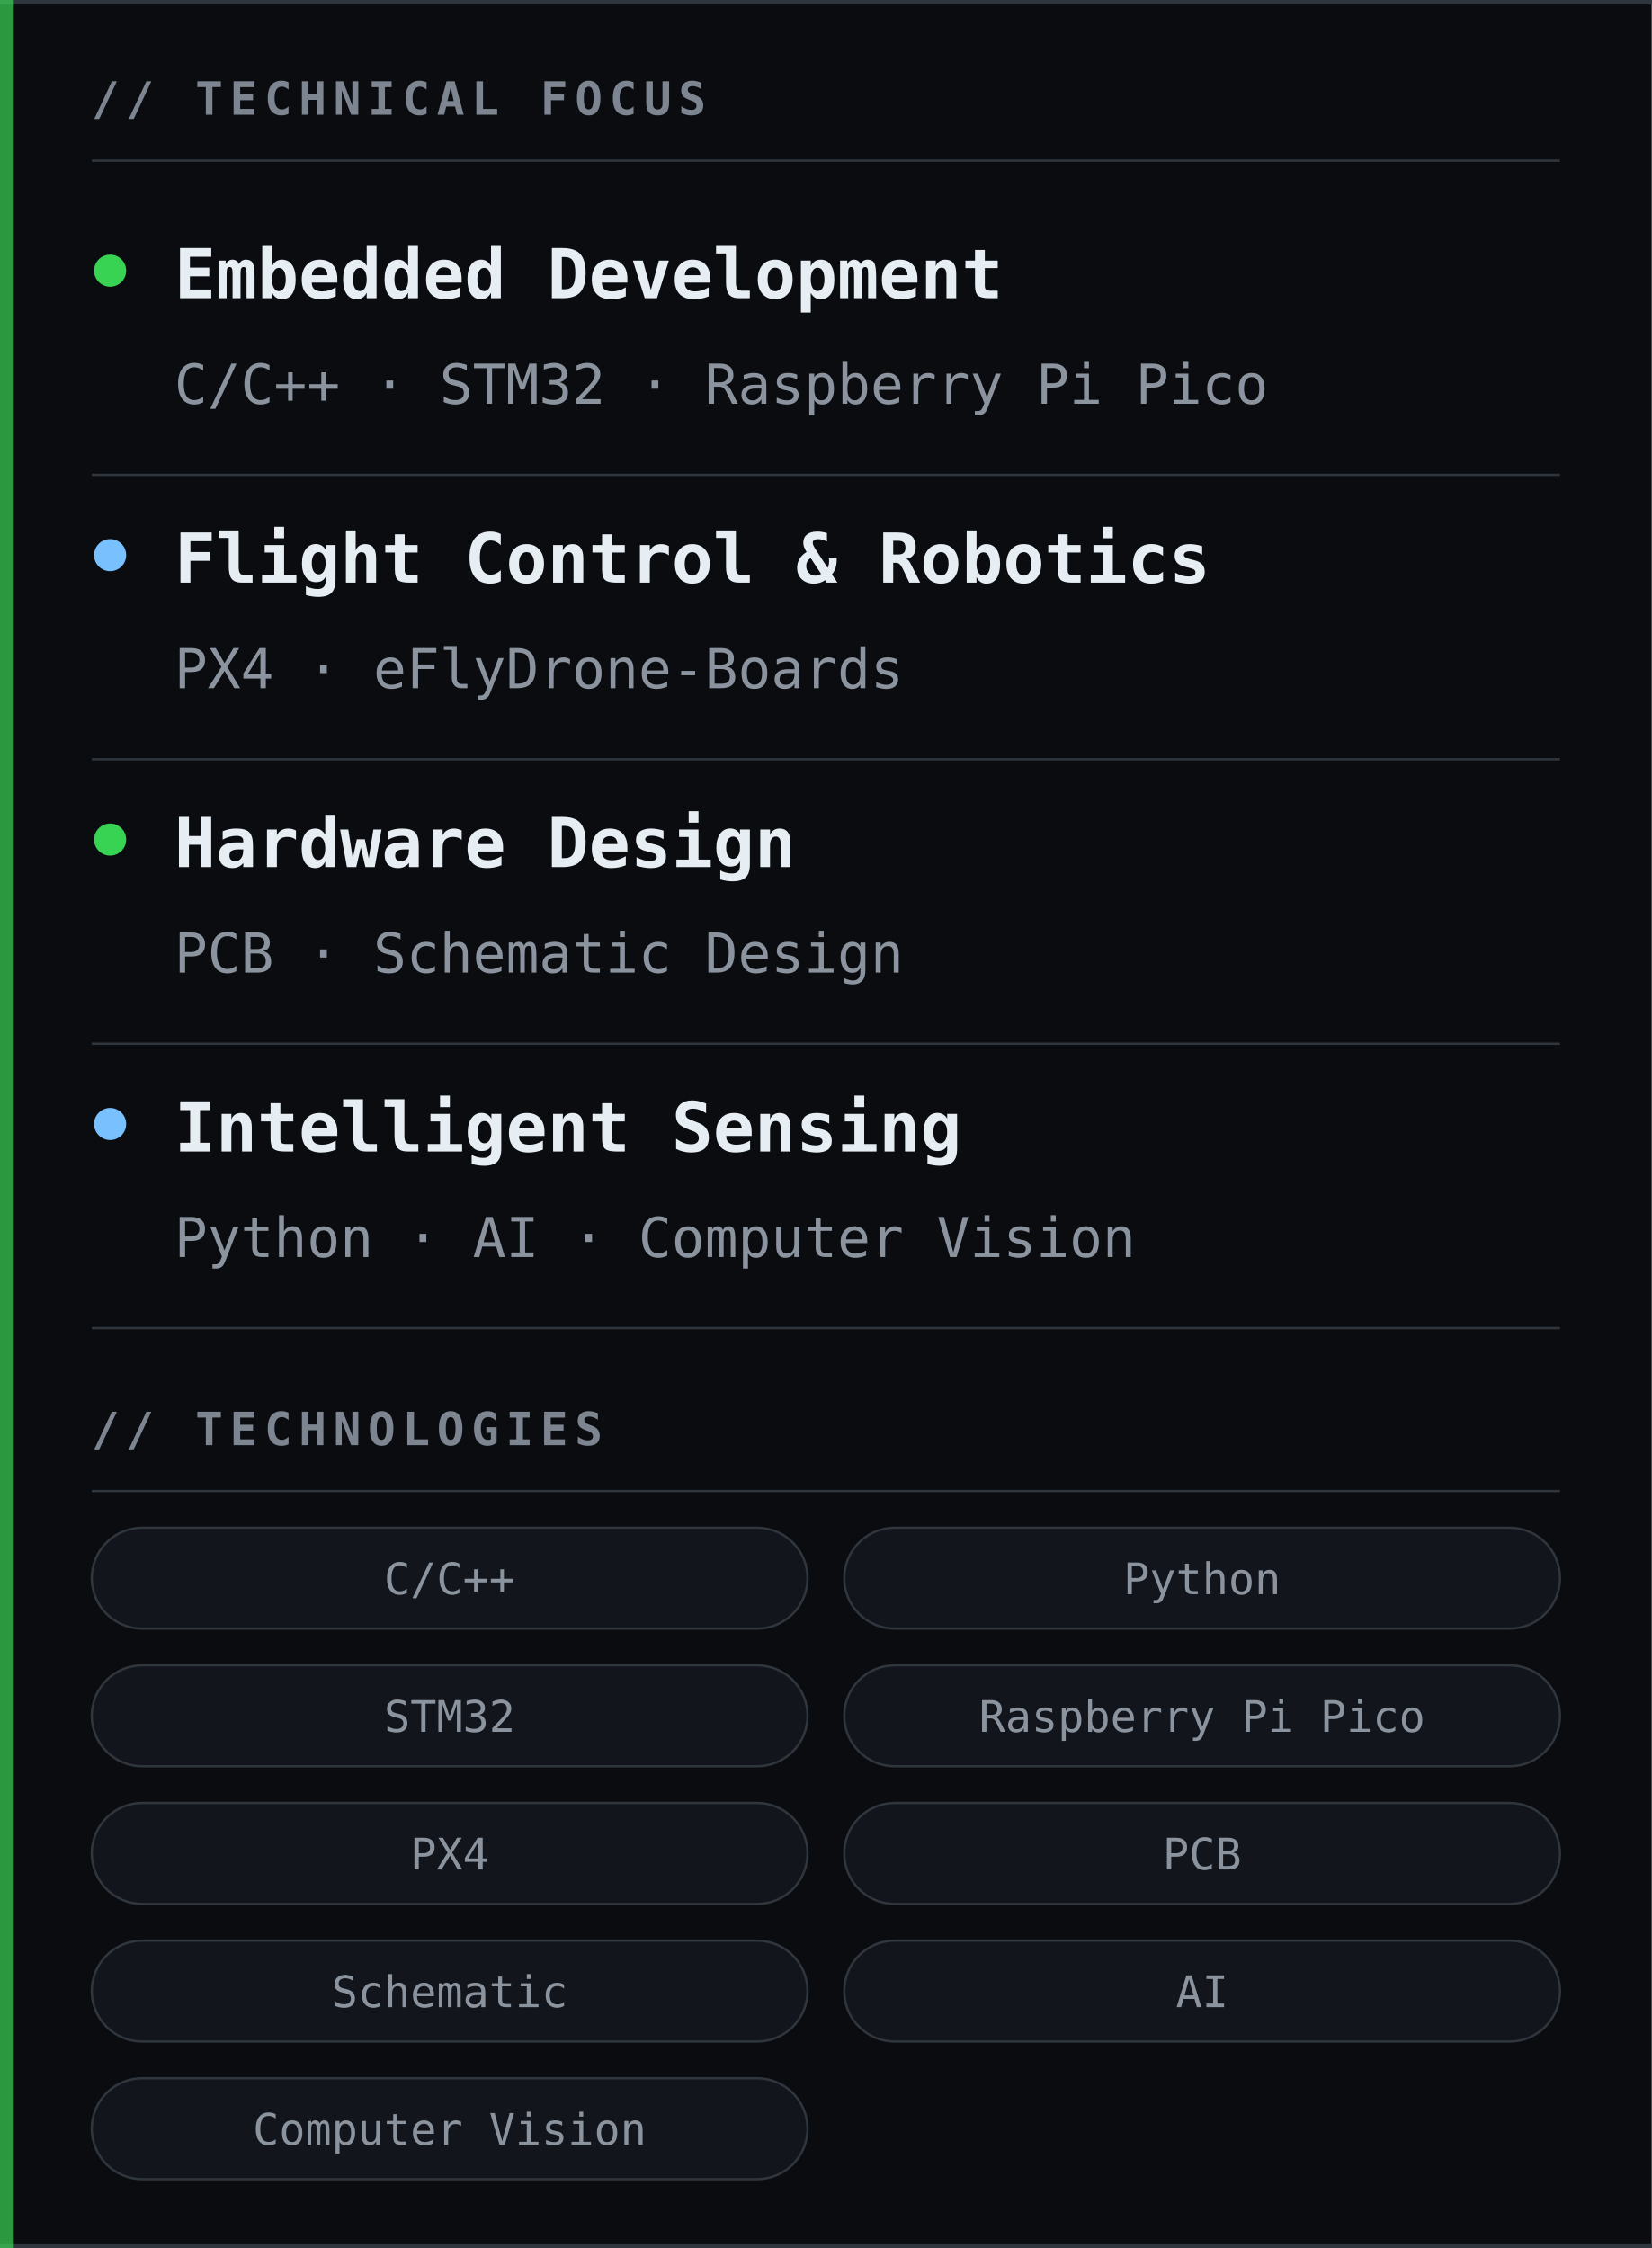
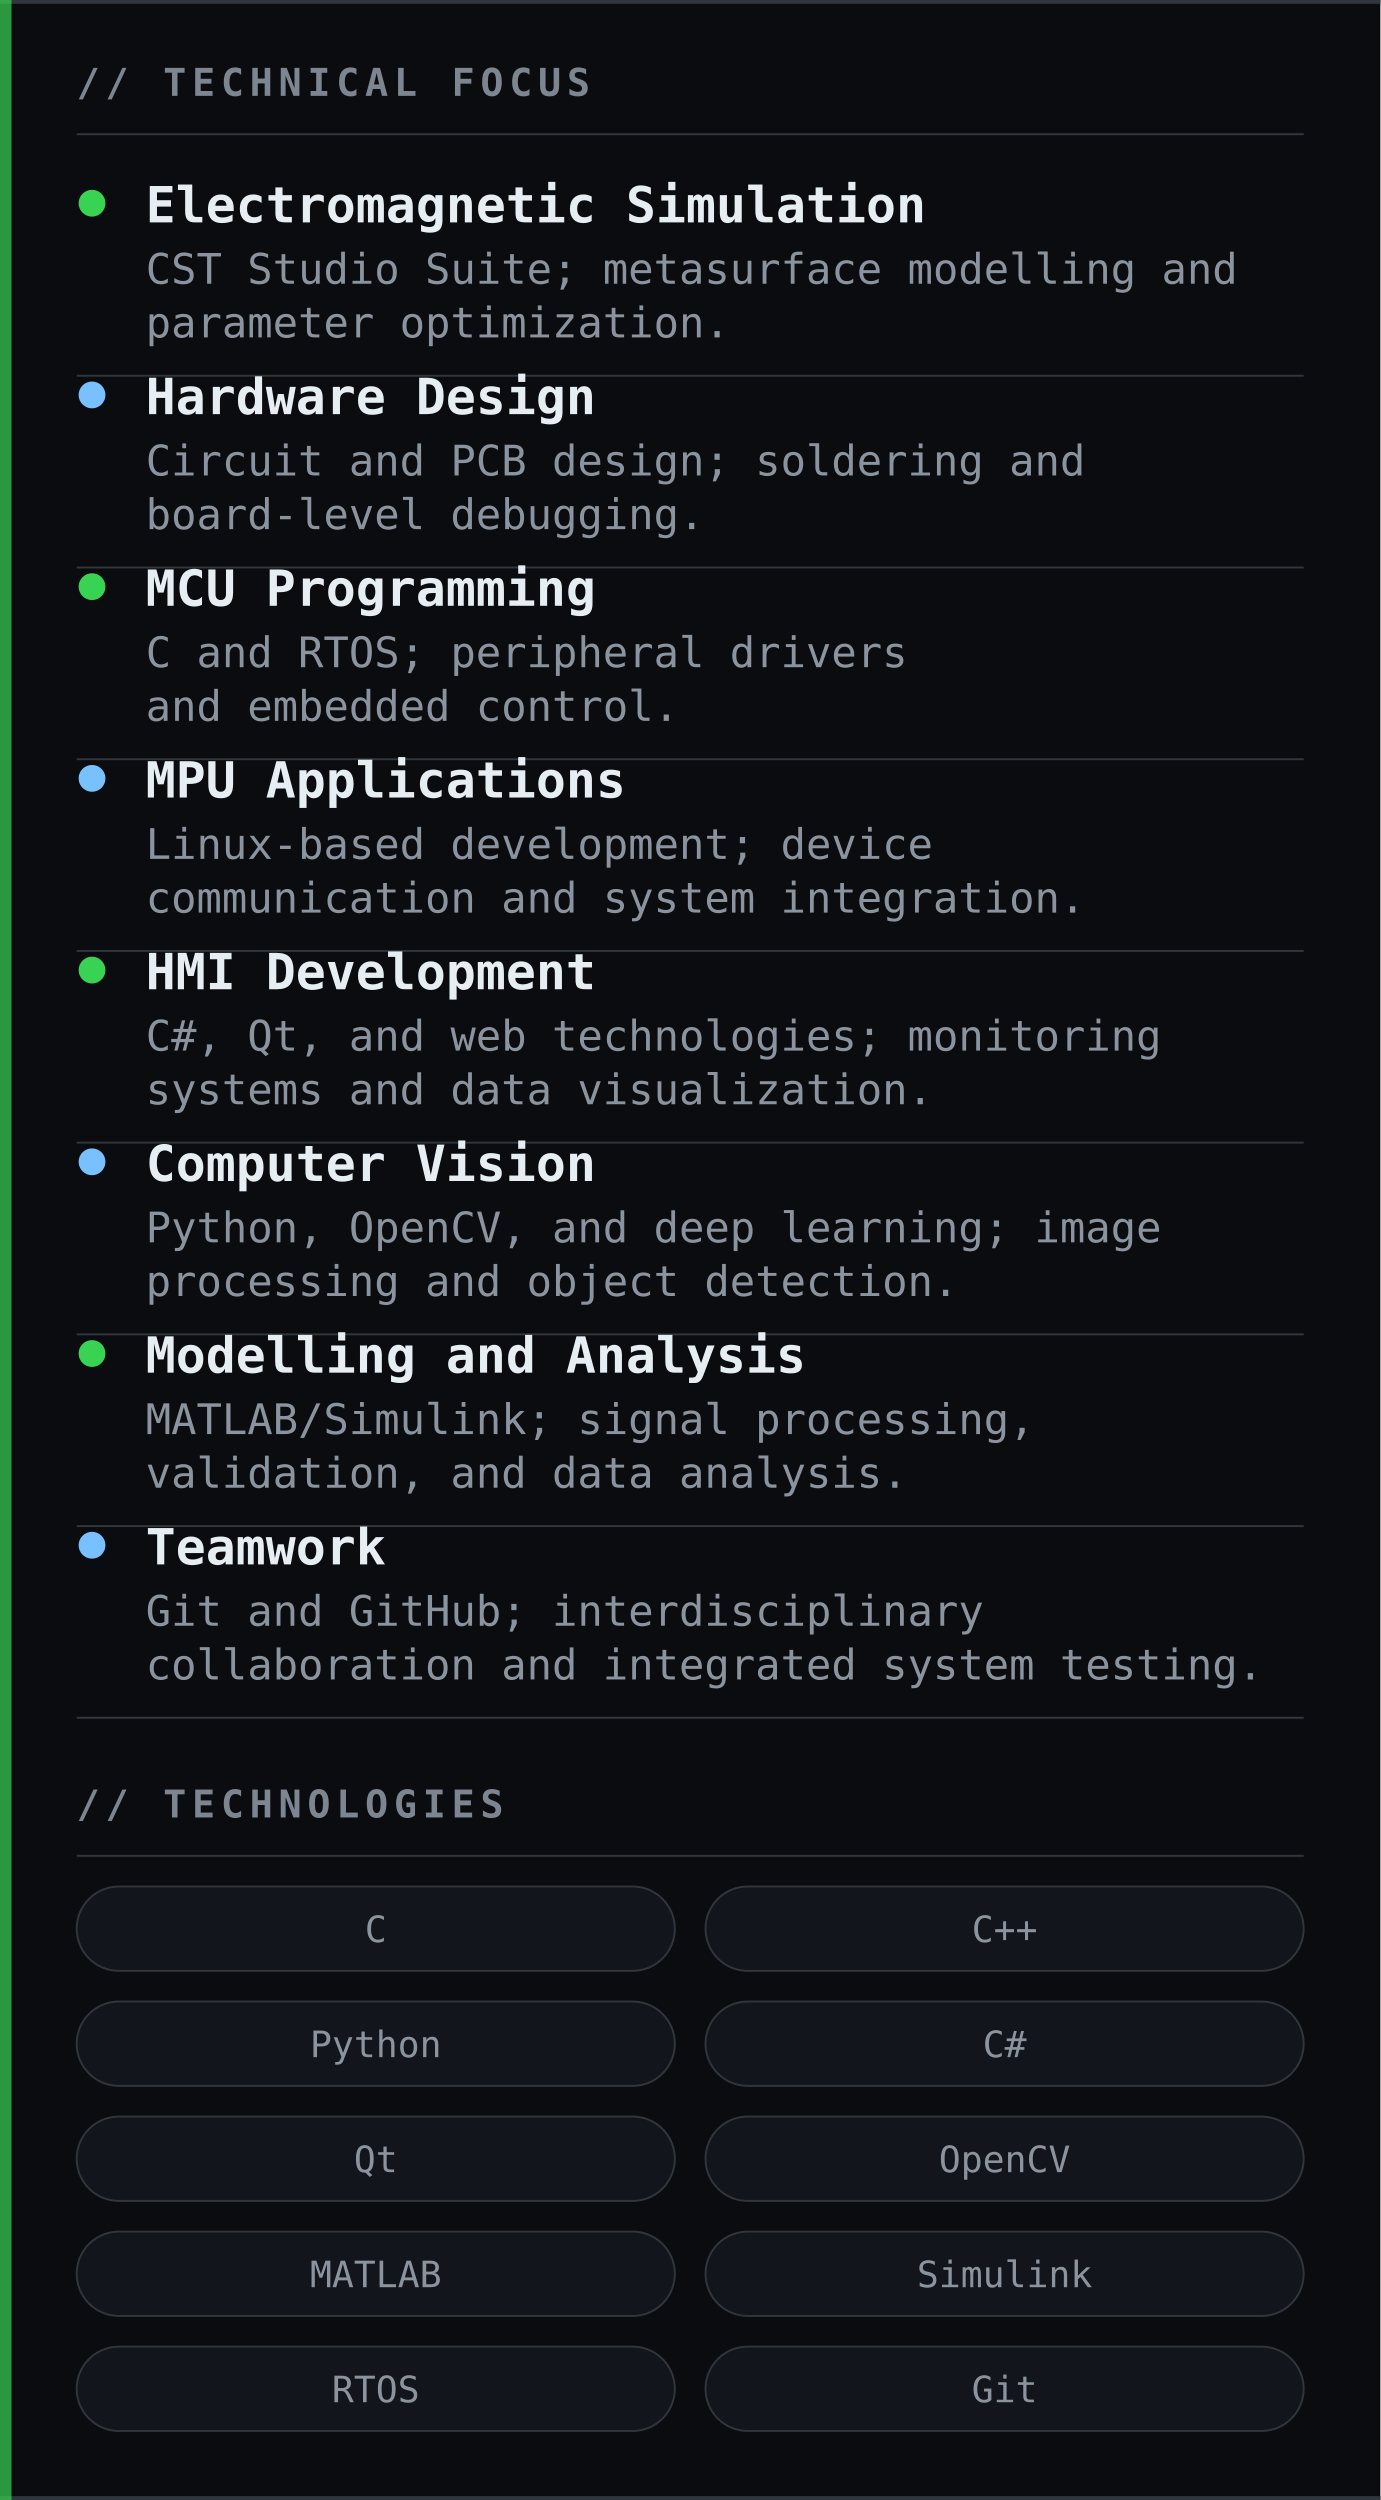
- <svg xmlns="http://www.w3.org/2000/svg" width="360" height="490" viewBox="0 0 360 490" role="img" aria-labelledby="title desc">
-   <rect width="360" height="490" fill="#0a0c10" />
-   <path d="M0 .5H360M0 489.5H360" stroke="#30363d" stroke-width="1" />
+ <svg xmlns="http://www.w3.org/2000/svg" width="360" height="652" viewBox="0 0 360 652" role="img" aria-labelledby="title desc">
+   <rect width="360" height="652" fill="#0a0c10" />
+   <path d="M0 .5H360M0 651.5H360" stroke="#30363d" stroke-width="1" />
  <text x="20" y="25" font-family="Consolas, Menlo, 'DejaVu Sans Mono', 'Courier New', monospace" font-size="10" font-weight="700" letter-spacing="1.5" fill="#7d8590">// TECHNICAL FOCUS</text>
  <path d="M20 35H340" stroke="#30363d" stroke-width=".5" />
-   <circle cx="24" cy="59" r="3.5" fill="#39d353" />
-   <text x="38" y="65" font-family="Consolas, Menlo, 'DejaVu Sans Mono', 'Courier New', monospace" font-size="15" font-weight="700" fill="#e6edf3">Embedded Development</text>
-   <text x="38" y="88" font-family="Consolas, Menlo, 'DejaVu Sans Mono', 'Courier New', monospace" font-size="12" fill="#8b949e">C/C++ · STM32 · Raspberry Pi Pico</text>
-   <path d="M20 103.5H340" stroke="#30363d" stroke-width=".5" />
-   <circle cx="24" cy="121" r="3.5" fill="#79c0ff" />
-   <text x="38" y="127" font-family="Consolas, Menlo, 'DejaVu Sans Mono', 'Courier New', monospace" font-size="15" font-weight="700" fill="#e6edf3">Flight Control &amp; Robotics</text>
-   <text x="38" y="150" font-family="Consolas, Menlo, 'DejaVu Sans Mono', 'Courier New', monospace" font-size="12" fill="#8b949e">PX4 · eFlyDrone-Boards</text>
-   <path d="M20 165.5H340" stroke="#30363d" stroke-width=".5" />
-   <circle cx="24" cy="183" r="3.5" fill="#39d353" />
-   <text x="38" y="189" font-family="Consolas, Menlo, 'DejaVu Sans Mono', 'Courier New', monospace" font-size="15" font-weight="700" fill="#e6edf3">Hardware Design</text>
-   <text x="38" y="212" font-family="Consolas, Menlo, 'DejaVu Sans Mono', 'Courier New', monospace" font-size="12" fill="#8b949e">PCB · Schematic Design</text>
-   <path d="M20 227.5H340" stroke="#30363d" stroke-width=".5" />
-   <circle cx="24" cy="245" r="3.5" fill="#79c0ff" />
-   <text x="38" y="251" font-family="Consolas, Menlo, 'DejaVu Sans Mono', 'Courier New', monospace" font-size="15" font-weight="700" fill="#e6edf3">Intelligent Sensing</text>
-   <text x="38" y="274" font-family="Consolas, Menlo, 'DejaVu Sans Mono', 'Courier New', monospace" font-size="12" fill="#8b949e">Python · AI · Computer Vision</text>
-   <path d="M20 289.5H340" stroke="#30363d" stroke-width=".5" />
-   <text x="20" y="315" font-family="Consolas, Menlo, 'DejaVu Sans Mono', 'Courier New', monospace" font-size="10" font-weight="700" letter-spacing="1.5" fill="#7d8590">// TECHNOLOGIES</text>
-   <path d="M20 325H340" stroke="#30363d" stroke-width=".5" />
-   <rect x="20" y="333" width="156" height="22" rx="11" fill="#12151b" stroke="#30363d" stroke-width=".5" />
-   <text x="98" y="347.5" text-anchor="middle" font-family="Consolas, Menlo, 'DejaVu Sans Mono', 'Courier New', monospace" font-size="9.5" fill="#8b949e">C/C++</text>
-   <rect x="184" y="333" width="156" height="22" rx="11" fill="#12151b" stroke="#30363d" stroke-width=".5" />
-   <text x="262" y="347.5" text-anchor="middle" font-family="Consolas, Menlo, 'DejaVu Sans Mono', 'Courier New', monospace" font-size="9.5" fill="#8b949e">Python</text>
-   <rect x="20" y="363" width="156" height="22" rx="11" fill="#12151b" stroke="#30363d" stroke-width=".5" />
-   <text x="98" y="377.5" text-anchor="middle" font-family="Consolas, Menlo, 'DejaVu Sans Mono', 'Courier New', monospace" font-size="9.5" fill="#8b949e">STM32</text>
-   <rect x="184" y="363" width="156" height="22" rx="11" fill="#12151b" stroke="#30363d" stroke-width=".5" />
-   <text x="262" y="377.5" text-anchor="middle" font-family="Consolas, Menlo, 'DejaVu Sans Mono', 'Courier New', monospace" font-size="9.5" fill="#8b949e">Raspberry Pi Pico</text>
-   <rect x="20" y="393" width="156" height="22" rx="11" fill="#12151b" stroke="#30363d" stroke-width=".5" />
-   <text x="98" y="407.5" text-anchor="middle" font-family="Consolas, Menlo, 'DejaVu Sans Mono', 'Courier New', monospace" font-size="9.5" fill="#8b949e">PX4</text>
-   <rect x="184" y="393" width="156" height="22" rx="11" fill="#12151b" stroke="#30363d" stroke-width=".5" />
-   <text x="262" y="407.5" text-anchor="middle" font-family="Consolas, Menlo, 'DejaVu Sans Mono', 'Courier New', monospace" font-size="9.5" fill="#8b949e">PCB</text>
-   <rect x="20" y="423" width="156" height="22" rx="11" fill="#12151b" stroke="#30363d" stroke-width=".5" />
-   <text x="98" y="437.5" text-anchor="middle" font-family="Consolas, Menlo, 'DejaVu Sans Mono', 'Courier New', monospace" font-size="9.5" fill="#8b949e">Schematic</text>
-   <rect x="184" y="423" width="156" height="22" rx="11" fill="#12151b" stroke="#30363d" stroke-width=".5" />
-   <text x="262" y="437.5" text-anchor="middle" font-family="Consolas, Menlo, 'DejaVu Sans Mono', 'Courier New', monospace" font-size="9.5" fill="#8b949e">AI</text>
-   <rect x="20" y="453" width="156" height="22" rx="11" fill="#12151b" stroke="#30363d" stroke-width=".5" />
-   <text x="98" y="467.5" text-anchor="middle" font-family="Consolas, Menlo, 'DejaVu Sans Mono', 'Courier New', monospace" font-size="9.5" fill="#8b949e">Computer Vision</text>
-   <rect width="3" height="490" fill="#39d353" opacity=".7" />
+   <circle cx="24" cy="53" r="3.5" fill="#39d353" />
+   <text x="38" y="58" font-family="Consolas, Menlo, 'DejaVu Sans Mono', 'Courier New', monospace" font-size="13" font-weight="700" fill="#e6edf3">Electromagnetic Simulation</text>
+   <text x="38" y="74" font-family="Consolas, Menlo, 'DejaVu Sans Mono', 'Courier New', monospace" font-size="11" fill="#8b949e">CST Studio Suite; metasurface modelling and</text>
+   <text x="38" y="88" font-family="Consolas, Menlo, 'DejaVu Sans Mono', 'Courier New', monospace" font-size="11" fill="#8b949e">parameter optimization.</text>
+   <path d="M20 98H340" stroke="#30363d" stroke-width=".5" />
+   <circle cx="24" cy="103" r="3.5" fill="#79c0ff" />
+   <text x="38" y="108" font-family="Consolas, Menlo, 'DejaVu Sans Mono', 'Courier New', monospace" font-size="13" font-weight="700" fill="#e6edf3">Hardware Design</text>
+   <text x="38" y="124" font-family="Consolas, Menlo, 'DejaVu Sans Mono', 'Courier New', monospace" font-size="11" fill="#8b949e">Circuit and PCB design; soldering and</text>
+   <text x="38" y="138" font-family="Consolas, Menlo, 'DejaVu Sans Mono', 'Courier New', monospace" font-size="11" fill="#8b949e">board-level debugging.</text>
+   <path d="M20 148H340" stroke="#30363d" stroke-width=".5" />
+   <circle cx="24" cy="153" r="3.5" fill="#39d353" />
+   <text x="38" y="158" font-family="Consolas, Menlo, 'DejaVu Sans Mono', 'Courier New', monospace" font-size="13" font-weight="700" fill="#e6edf3">MCU Programming</text>
+   <text x="38" y="174" font-family="Consolas, Menlo, 'DejaVu Sans Mono', 'Courier New', monospace" font-size="11" fill="#8b949e">C and RTOS; peripheral drivers</text>
+   <text x="38" y="188" font-family="Consolas, Menlo, 'DejaVu Sans Mono', 'Courier New', monospace" font-size="11" fill="#8b949e">and embedded control.</text>
+   <path d="M20 198H340" stroke="#30363d" stroke-width=".5" />
+   <circle cx="24" cy="203" r="3.5" fill="#79c0ff" />
+   <text x="38" y="208" font-family="Consolas, Menlo, 'DejaVu Sans Mono', 'Courier New', monospace" font-size="13" font-weight="700" fill="#e6edf3">MPU Applications</text>
+   <text x="38" y="224" font-family="Consolas, Menlo, 'DejaVu Sans Mono', 'Courier New', monospace" font-size="11" fill="#8b949e">Linux-based development; device</text>
+   <text x="38" y="238" font-family="Consolas, Menlo, 'DejaVu Sans Mono', 'Courier New', monospace" font-size="11" fill="#8b949e">communication and system integration.</text>
+   <path d="M20 248H340" stroke="#30363d" stroke-width=".5" />
+   <circle cx="24" cy="253" r="3.5" fill="#39d353" />
+   <text x="38" y="258" font-family="Consolas, Menlo, 'DejaVu Sans Mono', 'Courier New', monospace" font-size="13" font-weight="700" fill="#e6edf3">HMI Development</text>
+   <text x="38" y="274" font-family="Consolas, Menlo, 'DejaVu Sans Mono', 'Courier New', monospace" font-size="11" fill="#8b949e">C#, Qt, and web technologies; monitoring</text>
+   <text x="38" y="288" font-family="Consolas, Menlo, 'DejaVu Sans Mono', 'Courier New', monospace" font-size="11" fill="#8b949e">systems and data visualization.</text>
+   <path d="M20 298H340" stroke="#30363d" stroke-width=".5" />
+   <circle cx="24" cy="303" r="3.5" fill="#79c0ff" />
+   <text x="38" y="308" font-family="Consolas, Menlo, 'DejaVu Sans Mono', 'Courier New', monospace" font-size="13" font-weight="700" fill="#e6edf3">Computer Vision</text>
+   <text x="38" y="324" font-family="Consolas, Menlo, 'DejaVu Sans Mono', 'Courier New', monospace" font-size="11" fill="#8b949e">Python, OpenCV, and deep learning; image</text>
+   <text x="38" y="338" font-family="Consolas, Menlo, 'DejaVu Sans Mono', 'Courier New', monospace" font-size="11" fill="#8b949e">processing and object detection.</text>
+   <path d="M20 348H340" stroke="#30363d" stroke-width=".5" />
+   <circle cx="24" cy="353" r="3.5" fill="#39d353" />
+   <text x="38" y="358" font-family="Consolas, Menlo, 'DejaVu Sans Mono', 'Courier New', monospace" font-size="13" font-weight="700" fill="#e6edf3">Modelling and Analysis</text>
+   <text x="38" y="374" font-family="Consolas, Menlo, 'DejaVu Sans Mono', 'Courier New', monospace" font-size="11" fill="#8b949e">MATLAB/Simulink; signal processing,</text>
+   <text x="38" y="388" font-family="Consolas, Menlo, 'DejaVu Sans Mono', 'Courier New', monospace" font-size="11" fill="#8b949e">validation, and data analysis.</text>
+   <path d="M20 398H340" stroke="#30363d" stroke-width=".5" />
+   <circle cx="24" cy="403" r="3.5" fill="#79c0ff" />
+   <text x="38" y="408" font-family="Consolas, Menlo, 'DejaVu Sans Mono', 'Courier New', monospace" font-size="13" font-weight="700" fill="#e6edf3">Teamwork</text>
+   <text x="38" y="424" font-family="Consolas, Menlo, 'DejaVu Sans Mono', 'Courier New', monospace" font-size="11" fill="#8b949e">Git and GitHub; interdisciplinary</text>
+   <text x="38" y="438" font-family="Consolas, Menlo, 'DejaVu Sans Mono', 'Courier New', monospace" font-size="11" fill="#8b949e">collaboration and integrated system testing.</text>
+   <path d="M20 448H340" stroke="#30363d" stroke-width=".5" />
+   <text x="20" y="474" font-family="Consolas, Menlo, 'DejaVu Sans Mono', 'Courier New', monospace" font-size="10" font-weight="700" letter-spacing="1.5" fill="#7d8590">// TECHNOLOGIES</text>
+   <path d="M20 484H340" stroke="#30363d" stroke-width=".5" />
+   <rect x="20" y="492" width="156" height="22" rx="11" fill="#12151b" stroke="#30363d" stroke-width=".5" />
+   <text x="98" y="506.5" text-anchor="middle" font-family="Consolas, Menlo, 'DejaVu Sans Mono', 'Courier New', monospace" font-size="9.5" fill="#8b949e">C</text>
+   <rect x="184" y="492" width="156" height="22" rx="11" fill="#12151b" stroke="#30363d" stroke-width=".5" />
+   <text x="262" y="506.5" text-anchor="middle" font-family="Consolas, Menlo, 'DejaVu Sans Mono', 'Courier New', monospace" font-size="9.5" fill="#8b949e">C++</text>
+   <rect x="20" y="522" width="156" height="22" rx="11" fill="#12151b" stroke="#30363d" stroke-width=".5" />
+   <text x="98" y="536.5" text-anchor="middle" font-family="Consolas, Menlo, 'DejaVu Sans Mono', 'Courier New', monospace" font-size="9.5" fill="#8b949e">Python</text>
+   <rect x="184" y="522" width="156" height="22" rx="11" fill="#12151b" stroke="#30363d" stroke-width=".5" />
+   <text x="262" y="536.5" text-anchor="middle" font-family="Consolas, Menlo, 'DejaVu Sans Mono', 'Courier New', monospace" font-size="9.5" fill="#8b949e">C#</text>
+   <rect x="20" y="552" width="156" height="22" rx="11" fill="#12151b" stroke="#30363d" stroke-width=".5" />
+   <text x="98" y="566.5" text-anchor="middle" font-family="Consolas, Menlo, 'DejaVu Sans Mono', 'Courier New', monospace" font-size="9.5" fill="#8b949e">Qt</text>
+   <rect x="184" y="552" width="156" height="22" rx="11" fill="#12151b" stroke="#30363d" stroke-width=".5" />
+   <text x="262" y="566.5" text-anchor="middle" font-family="Consolas, Menlo, 'DejaVu Sans Mono', 'Courier New', monospace" font-size="9.5" fill="#8b949e">OpenCV</text>
+   <rect x="20" y="582" width="156" height="22" rx="11" fill="#12151b" stroke="#30363d" stroke-width=".5" />
+   <text x="98" y="596.5" text-anchor="middle" font-family="Consolas, Menlo, 'DejaVu Sans Mono', 'Courier New', monospace" font-size="9.5" fill="#8b949e">MATLAB</text>
+   <rect x="184" y="582" width="156" height="22" rx="11" fill="#12151b" stroke="#30363d" stroke-width=".5" />
+   <text x="262" y="596.5" text-anchor="middle" font-family="Consolas, Menlo, 'DejaVu Sans Mono', 'Courier New', monospace" font-size="9.5" fill="#8b949e">Simulink</text>
+   <rect x="20" y="612" width="156" height="22" rx="11" fill="#12151b" stroke="#30363d" stroke-width=".5" />
+   <text x="98" y="626.5" text-anchor="middle" font-family="Consolas, Menlo, 'DejaVu Sans Mono', 'Courier New', monospace" font-size="9.5" fill="#8b949e">RTOS</text>
+   <rect x="184" y="612" width="156" height="22" rx="11" fill="#12151b" stroke="#30363d" stroke-width=".5" />
+   <text x="262" y="626.5" text-anchor="middle" font-family="Consolas, Menlo, 'DejaVu Sans Mono', 'Courier New', monospace" font-size="9.5" fill="#8b949e">Git</text>
+   <rect width="3" height="652" fill="#39d353" opacity=".7" />
</svg>
